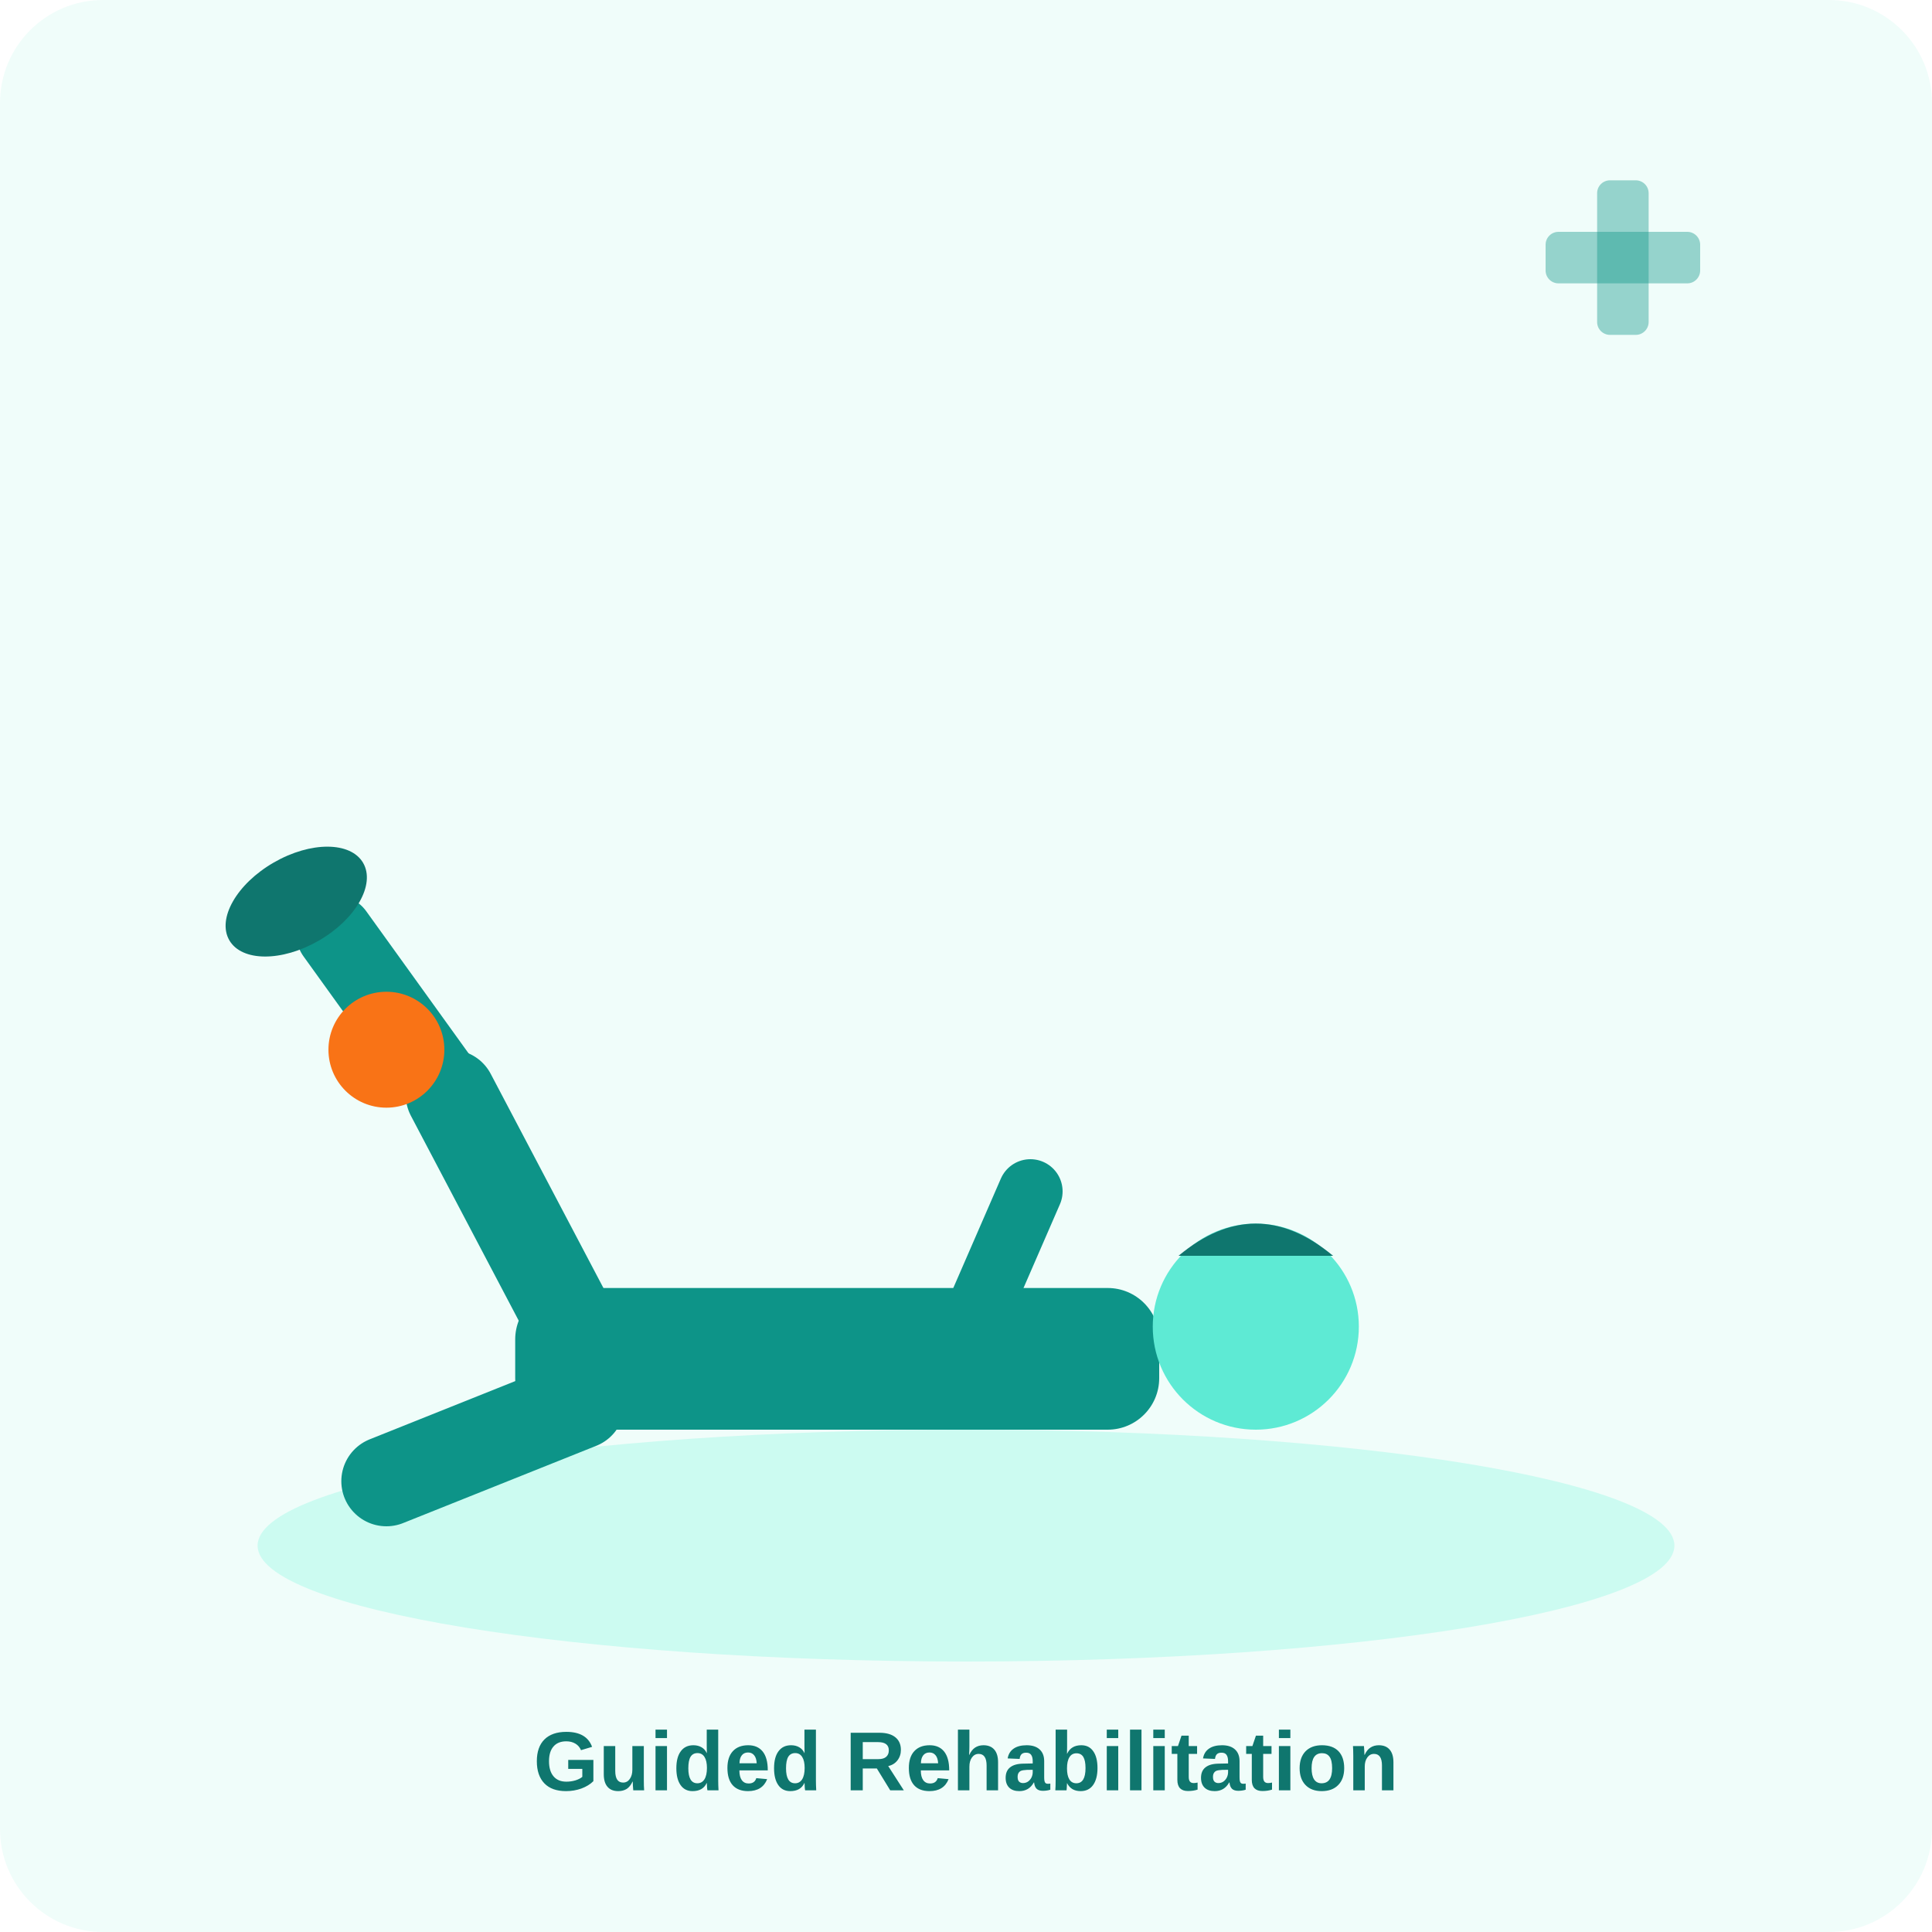
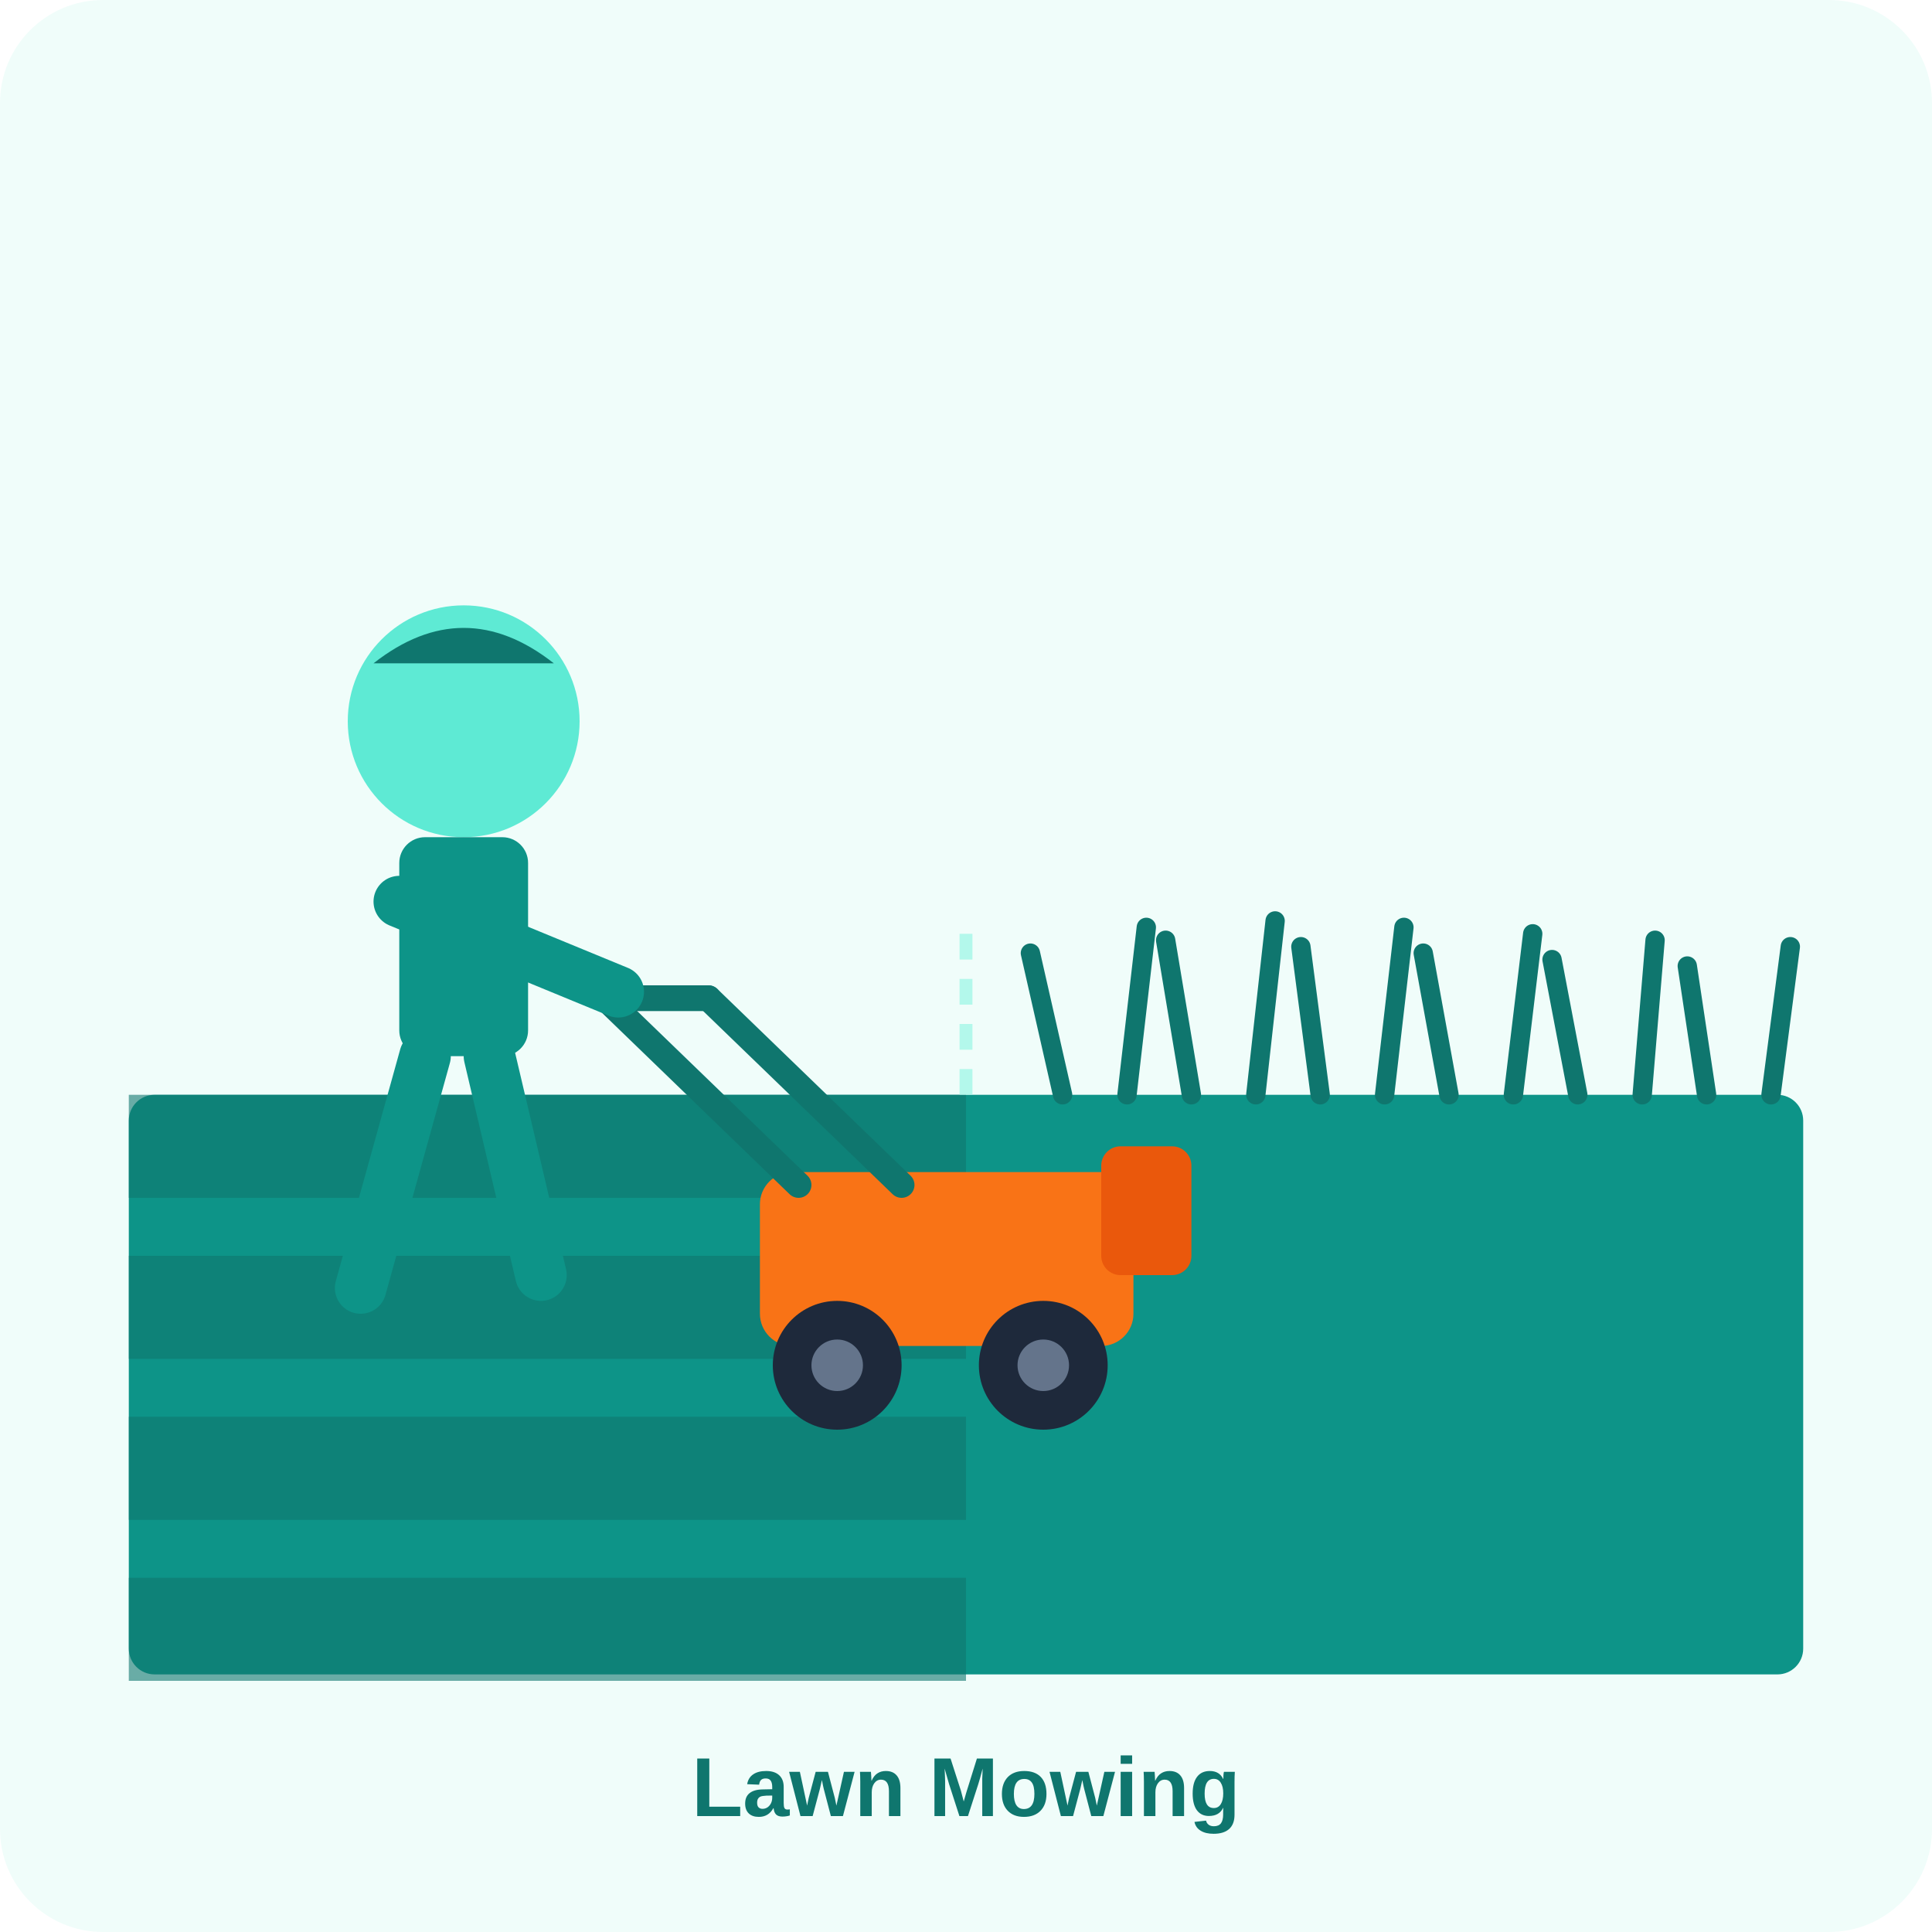
<svg xmlns="http://www.w3.org/2000/svg" viewBox="0 0 300 300" width="300" height="300">
  <rect width="300" height="300" fill="#f0fdfa" rx="16" />
-   <ellipse cx="150" cy="240" rx="110" ry="18" fill="#ccfbf1" />
-   <rect x="80" y="200" width="100" height="22" fill="#0d9488" rx="8" />
-   <circle cx="195" cy="206" r="16" fill="#5eead4" />
-   <path d="M183,195 Q195,185 207,195" fill="#0f766e" />
-   <line x1="90" y1="208" x2="70" y2="170" stroke="#0d9488" stroke-width="14" stroke-linecap="round" />
-   <line x1="70" y1="170" x2="52" y2="145" stroke="#0d9488" stroke-width="12" stroke-linecap="round" />
-   <ellipse cx="46" cy="140" rx="12" ry="7" fill="#0f766e" transform="rotate(-30,46,140)" />
-   <line x1="90" y1="218" x2="60" y2="230" stroke="#0d9488" stroke-width="14" stroke-linecap="round" />
-   <line x1="150" y1="208" x2="160" y2="185" stroke="#0d9488" stroke-width="10" stroke-linecap="round" />
-   <circle cx="60" cy="163" r="9" fill="#f97316" />
-   <text x="150" y="278" font-family="Arial" font-size="13" fill="#0f766e" text-anchor="middle" font-weight="bold">Guided Rehabilitation</text>
-   <rect x="248" y="28" width="8" height="24" fill="#0d9488" rx="2" opacity="0.4" />
-   <rect x="240" y="36" width="24" height="8" fill="#0d9488" rx="2" opacity="0.4" />
+   <rect x="20" y="170" width="260" height="90" fill="#0d9488" rx="4" />
+   <rect x="20" y="170" width="130" height="16" fill="#0f766e" opacity="0.6" />
+   <rect x="20" y="195" width="130" height="16" fill="#0f766e" opacity="0.6" />
+   <rect x="20" y="220" width="130" height="16" fill="#0f766e" opacity="0.6" />
+   <rect x="20" y="245" width="130" height="16" fill="#0f766e" opacity="0.6" />
+   <line x1="165" y1="170" x2="160" y2="148" stroke="#0f766e" stroke-width="3" stroke-linecap="round" />
+   <line x1="175" y1="170" x2="178" y2="144" stroke="#0f766e" stroke-width="3" stroke-linecap="round" />
+   <line x1="185" y1="170" x2="181" y2="146" stroke="#0f766e" stroke-width="3" stroke-linecap="round" />
+   <line x1="195" y1="170" x2="198" y2="143" stroke="#0f766e" stroke-width="3" stroke-linecap="round" />
+   <line x1="205" y1="170" x2="202" y2="147" stroke="#0f766e" stroke-width="3" stroke-linecap="round" />
+   <line x1="215" y1="170" x2="218" y2="144" stroke="#0f766e" stroke-width="3" stroke-linecap="round" />
+   <line x1="225" y1="170" x2="221" y2="148" stroke="#0f766e" stroke-width="3" stroke-linecap="round" />
+   <line x1="235" y1="170" x2="238" y2="145" stroke="#0f766e" stroke-width="3" stroke-linecap="round" />
+   <line x1="245" y1="170" x2="241" y2="149" stroke="#0f766e" stroke-width="3" stroke-linecap="round" />
+   <line x1="255" y1="170" x2="257" y2="146" stroke="#0f766e" stroke-width="3" stroke-linecap="round" />
+   <line x1="265" y1="170" x2="262" y2="150" stroke="#0f766e" stroke-width="3" stroke-linecap="round" />
+   <line x1="275" y1="170" x2="278" y2="147" stroke="#0f766e" stroke-width="3" stroke-linecap="round" />
+   <line x1="150" y1="145" x2="150" y2="170" stroke="#99f6e4" stroke-width="2" stroke-dasharray="4,3" opacity="0.7" />
+   <rect x="118" y="182" width="58" height="27" fill="#f97316" rx="5" />
+   <rect x="171" y="178" width="14" height="20" fill="#ea580c" rx="3" />
+   <circle cx="130" cy="212" r="10" fill="#1e293b" />
+   <circle cx="130" cy="212" r="4" fill="#64748b" />
+   <circle cx="162" cy="212" r="10" fill="#1e293b" />
+   <circle cx="162" cy="212" r="4" fill="#64748b" />
+   <line x1="124" y1="184" x2="94" y2="155" stroke="#0f766e" stroke-width="4" stroke-linecap="round" />
+   <line x1="140" y1="184" x2="110" y2="155" stroke="#0f766e" stroke-width="4" stroke-linecap="round" />
+   <line x1="94" y1="155" x2="110" y2="155" stroke="#0f766e" stroke-width="4" stroke-linecap="round" />
+   <circle cx="72" cy="112" r="18" fill="#5eead4" />
+   <path d="M58,103 Q72,92 86,103" fill="#0f766e" />
+   <rect x="62" y="130" width="20" height="34" fill="#0d9488" rx="4" />
+   <line x1="62" y1="140" x2="96" y2="154" stroke="#0d9488" stroke-width="8" stroke-linecap="round" />
+   <line x1="66" y1="164" x2="56" y2="200" stroke="#0d9488" stroke-width="8" stroke-linecap="round" />
+   <line x1="76" y1="164" x2="84" y2="198" stroke="#0d9488" stroke-width="8" stroke-linecap="round" />
+   <text x="150" y="282" font-family="Arial" font-size="13" fill="#0f766e" text-anchor="middle" font-weight="bold">Lawn Mowing</text>
</svg>
